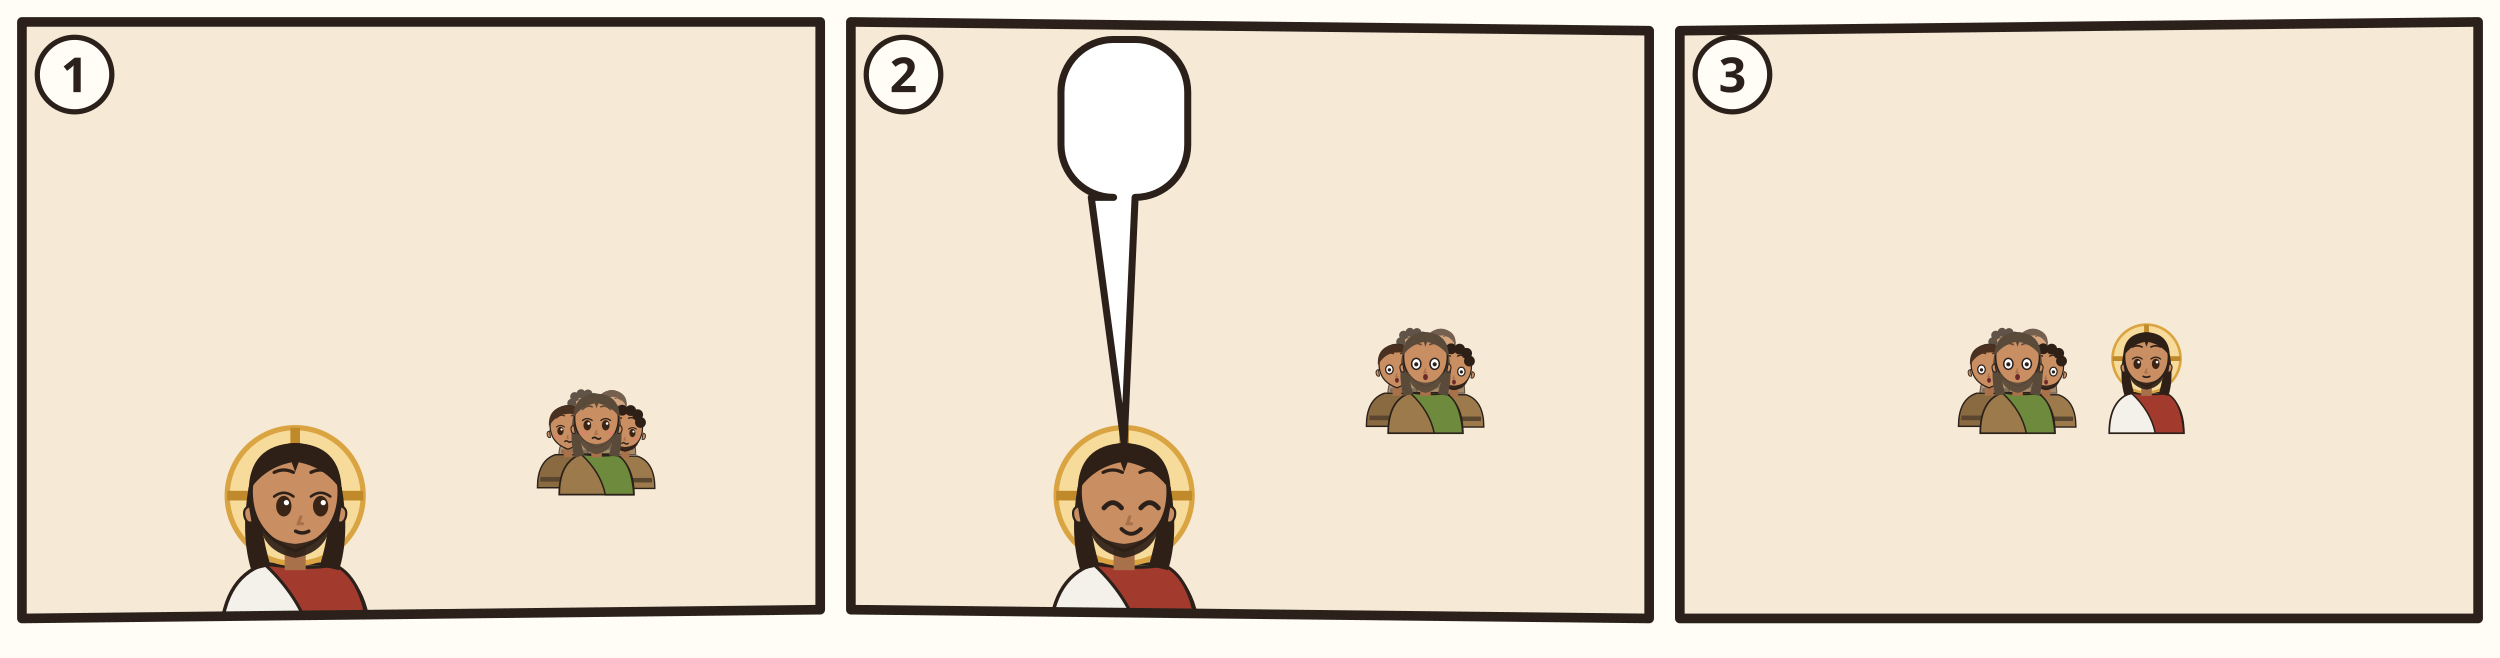
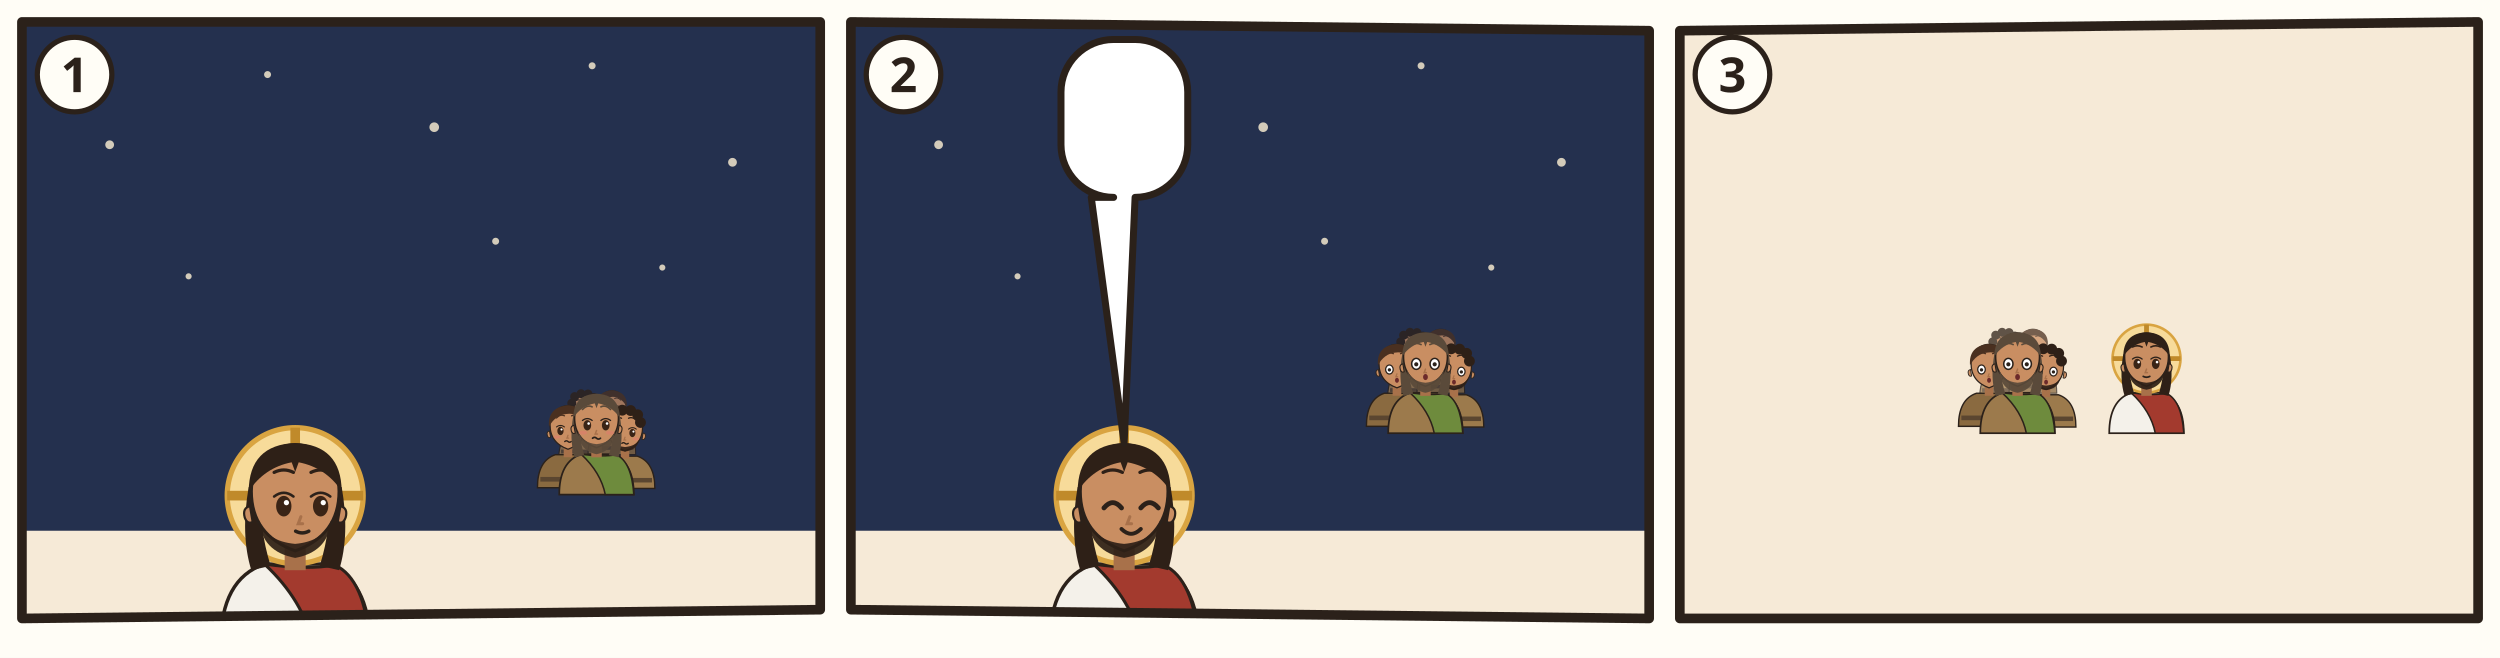
<svg xmlns="http://www.w3.org/2000/svg" viewBox="0 0 380 100">
  <rect width="380" height="100" fill="#FFFDF6" />
  <g transform="translate(2 2) scale(0.6667)">
    <clipPath id="an-cp-mrk-006-045-052-1">
      <polygon points="2,2 184,2 184,136 2,138" />
    </clipPath>
    <g clip-path="url(#an-cp-mrk-006-045-052-1)">
      <polygon points="2,2 184,2 184,136 2,138" fill="#F6EAD7" />
+       <rect x="0" y="0" width="186" height="118" fill="#24304E" />
+       <circle cx="22" cy="30" r="1" fill="#F2E6CC" opacity=".85" />
+       <circle cx="58" cy="14" r="0.8" fill="#F2E6CC" opacity=".85" />
+       <circle cx="96" cy="26" r="1.1" fill="#F2E6CC" opacity=".85" />
+       <circle cx="132" cy="12" r="0.8" fill="#F2E6CC" opacity=".85" />
+       <circle cx="164" cy="34" r="1" fill="#F2E6CC" opacity=".85" />
+       <circle cx="148" cy="58" r="0.7" fill="#F2E6CC" opacity=".85" />
+       <circle cx="40" cy="60" r="0.7" fill="#F2E6CC" opacity=".85" />
+       <circle cx="110" cy="52" r="0.8" fill="#F2E6CC" opacity=".85" />
      <use href="#an-hafen-r" x="0" y="70" width="186" height="70" />
      <use href="#an-berg" x="4" y="51" width="110" height="69" opacity=".6" />
      <use href="#an-boot" x="112" y="72.6" width="70" height="56.0" />
      <g opacity=".75">
        <g transform="translate(130.0 90.26) scale(0.33)">
          <path d="M-17 34Q-17 19-7 15.6L7 15.6Q17 19 17 34z" fill="#9C7A4C" stroke="#2B211A" stroke-width=".8" />
          <path d="M-15.4 28h30.8v2.6h-30.8z" fill="#5B4630" />
          <path d="M-2.4 11h4.8v6h-4.8z" fill="#A8714A" />
          <path d="M-10 -1Q-10 9 0 12.6Q10 9 10 -1A10 10.6 0 0 0 -10 -1z" fill="#C98E62" stroke="#2B211A" stroke-width=".7" />
          <path d="M10.3 2.4q1.8.4 1.2 2.6-.6 1.6-1.8 1z M-10.3 2.4q-1.8.4-1.2 2.6.6 1.6 1.8 1z" fill="#C98E62" stroke="#2B211A" stroke-width=".5" />
          <path d="M-8 6.4Q-7 12 0 13Q7 12 8 6.4Q6 9.8 0 10.4Q-6 9.8-8 6.4z" fill="#2E2017" opacity=".92" />
          <ellipse cx="-4.2" cy="2.4" rx="1.75" ry="2.35" fill="#3A2416" />
          <path d="M-6.4 0.2Q-4.2 -1.5 -2.0 0.2" fill="none" stroke="#2B211A" stroke-width=".6" stroke-linecap="round" />
          <circle cx="-3.6" cy="1.6" r=".6" fill="#FFF" />
          <ellipse cx="4.2" cy="2.4" rx="1.75" ry="2.35" fill="#3A2416" />
          <path d="M2.0 0.2Q4.2 -1.5 6.4 0.2" fill="none" stroke="#2B211A" stroke-width=".6" stroke-linecap="round" />
          <circle cx="4.8" cy="1.6" r=".6" fill="#FFF" />
          <path d="M-6.4 -4.8Q-4.2 -7.1 -2.0 -6.0M2.0 -6.0Q4.2 -7.1 6.4 -4.8" fill="none" stroke="#2E2017" stroke-width=".75" stroke-linecap="round" />
          <path d="M0.0 4.8l-.6 1.6h1" fill="none" stroke="#A8714A" stroke-width=".7" stroke-linecap="round" />
          <ellipse cx="-6.2" cy="5.8" rx="1.9" ry=".9" fill="#E07A6E" opacity=".55" />
          <ellipse cx="6.2" cy="5.8" rx="1.9" ry=".9" fill="#E07A6E" opacity=".55" />
          <path d="M-1.8 8.3q.9-.8 1.8 0t1.8 0" fill="none" stroke="#2B211A" stroke-width=".8" stroke-linecap="round" />
          <circle cx="-8" cy="-4" r="3.1" fill="#2E2017" />
          <circle cx="-6" cy="-8.6" r="3.1" fill="#2E2017" />
          <circle cx="-1.6" cy="-10.6" r="3.1" fill="#2E2017" />
          <circle cx="3.2" cy="-10.4" r="3.1" fill="#2E2017" />
          <circle cx="7.2" cy="-8" r="3.1" fill="#2E2017" />
          <circle cx="8.8" cy="-3.6" r="3.1" fill="#2E2017" />
        </g>
        <g transform="translate(136.5 89.76) scale(0.32)">
          <path d="M-17 34Q-17 19-7 15.6L7 15.6Q17 19 17 34z" fill="#8A6A40" stroke="#2B211A" stroke-width=".8" />
          <path d="M-15.4 28h30.8v2.6h-30.8z" fill="#5B4630" />
          <path d="M-2.4 11h4.8v6h-4.8z" fill="#A8714A" />
          <path d="M-10 -1Q-10 9 0 12.6Q10 9 10 -1A10 10.6 0 0 0 -10 -1z" fill="#C98E62" stroke="#2B211A" stroke-width=".7" />
          <path d="M10.3 2.4q1.8.4 1.2 2.6-.6 1.6-1.8 1z M-10.3 2.4q-1.8.4-1.2 2.6.6 1.6 1.8 1z" fill="#C98E62" stroke="#2B211A" stroke-width=".5" />
          <ellipse cx="-4.2" cy="2.4" rx="1.75" ry="2.35" fill="#3A2416" />
          <path d="M-6.4 0.2Q-4.2 -1.5 -2.0 0.2" fill="none" stroke="#2B211A" stroke-width=".6" stroke-linecap="round" />
          <circle cx="-3.6" cy="1.6" r=".6" fill="#FFF" />
          <ellipse cx="4.2" cy="2.4" rx="1.75" ry="2.35" fill="#3A2416" />
          <path d="M2.0 0.2Q4.2 -1.5 6.4 0.2" fill="none" stroke="#2B211A" stroke-width=".6" stroke-linecap="round" />
          <circle cx="4.8" cy="1.6" r=".6" fill="#FFF" />
          <path d="M-6.4 -4.8Q-4.2 -7.1 -2.0 -6.0M2.0 -6.0Q4.2 -7.1 6.4 -4.8" fill="none" stroke="#4A3020" stroke-width=".75" stroke-linecap="round" />
          <path d="M0.0 4.8l-.6 1.6h1" fill="none" stroke="#A8714A" stroke-width=".7" stroke-linecap="round" />
          <ellipse cx="-6.2" cy="5.8" rx="1.9" ry=".9" fill="#E07A6E" opacity=".55" />
          <ellipse cx="6.2" cy="5.8" rx="1.9" ry=".9" fill="#E07A6E" opacity=".55" />
          <path d="M-1.8 8.3q.9-.8 1.8 0t1.8 0" fill="none" stroke="#2B211A" stroke-width=".8" stroke-linecap="round" />
          <path d="M-10.6 0Q-11.4-10.8 0-11.8Q11.4-10.8 10.6 0Q6-8.2-1-7Q-7-6.4-10.6 0z" fill="#4A3020" />
        </g>
      </g>
      <g transform="translate(126.5 94.26) scale(0.41)">
        <path d="M-17 34Q-17 19-7 15.6L7 15.6Q17 19 17 34z" fill="#8A6A40" stroke="#2B211A" stroke-width=".8" />
        <path d="M-15.4 28h30.8v2.6h-30.8z" fill="#5B4630" />
        <path d="M-2.4 11h4.8v6h-4.8z" fill="#A8714A" />
        <path d="M-10 -1Q-10 9 0 12.6Q10 9 10 -1A10 10.6 0 0 0 -10 -1z" fill="#C98E62" stroke="#2B211A" stroke-width=".7" />
        <path d="M10.3 2.4q1.8.4 1.2 2.6-.6 1.6-1.8 1z M-10.3 2.4q-1.8.4-1.2 2.6.6 1.6 1.8 1z" fill="#C98E62" stroke="#2B211A" stroke-width=".5" />
        <ellipse cx="-4.2" cy="2.4" rx="1.75" ry="2.35" fill="#3A2416" />
        <path d="M-6.4 0.2Q-4.2 -1.5 -2.0 0.2" fill="none" stroke="#2B211A" stroke-width=".6" stroke-linecap="round" />
        <circle cx="-3.6" cy="1.6" r=".6" fill="#FFF" />
        <ellipse cx="4.2" cy="2.4" rx="1.75" ry="2.35" fill="#3A2416" />
        <path d="M2.0 0.2Q4.2 -1.5 6.4 0.2" fill="none" stroke="#2B211A" stroke-width=".6" stroke-linecap="round" />
        <circle cx="4.8" cy="1.6" r=".6" fill="#FFF" />
        <path d="M-6.4 -4.8Q-4.2 -7.1 -2.0 -6.0M2.0 -6.0Q4.2 -7.1 6.4 -4.8" fill="none" stroke="#4A3020" stroke-width=".75" stroke-linecap="round" />
        <path d="M0.0 4.8l-.6 1.6h1" fill="none" stroke="#A8714A" stroke-width=".7" stroke-linecap="round" />
        <ellipse cx="-6.2" cy="5.8" rx="1.9" ry=".9" fill="#E07A6E" opacity=".55" />
        <ellipse cx="6.2" cy="5.8" rx="1.9" ry=".9" fill="#E07A6E" opacity=".55" />
        <path d="M-1.8 8.3q.9-.8 1.8 0t1.8 0" fill="none" stroke="#2B211A" stroke-width=".8" stroke-linecap="round" />
        <path d="M-10.6 0Q-11.4-10.8 0-11.8Q11.4-10.8 10.6 0Q6-8.2-1-7Q-7-6.4-10.6 0z" fill="#4A3020" />
      </g>
      <g transform="translate(139.5 94.76) scale(0.4)">
        <path d="M-17 34Q-17 19-7 15.6L7 15.6Q17 19 17 34z" fill="#9C7A4C" stroke="#2B211A" stroke-width=".8" />
        <path d="M-15.4 28h30.8v2.6h-30.8z" fill="#5B4630" />
        <path d="M-2.4 11h4.8v6h-4.8z" fill="#A8714A" />
        <path d="M-10 -1Q-10 9 0 12.6Q10 9 10 -1A10 10.6 0 0 0 -10 -1z" fill="#C98E62" stroke="#2B211A" stroke-width=".7" />
        <path d="M10.3 2.4q1.8.4 1.2 2.6-.6 1.6-1.8 1z M-10.3 2.4q-1.8.4-1.2 2.6.6 1.6 1.8 1z" fill="#C98E62" stroke="#2B211A" stroke-width=".5" />
        <path d="M-8 6.4Q-7 12 0 13Q7 12 8 6.4Q6 9.8 0 10.4Q-6 9.8-8 6.4z" fill="#2E2017" opacity=".92" />
        <ellipse cx="-4.2" cy="2.4" rx="1.75" ry="2.35" fill="#3A2416" />
        <path d="M-6.4 0.2Q-4.2 -1.5 -2.0 0.2" fill="none" stroke="#2B211A" stroke-width=".6" stroke-linecap="round" />
        <circle cx="-3.6" cy="1.6" r=".6" fill="#FFF" />
        <ellipse cx="4.2" cy="2.4" rx="1.75" ry="2.35" fill="#3A2416" />
        <path d="M2.0 0.2Q4.2 -1.5 6.4 0.2" fill="none" stroke="#2B211A" stroke-width=".6" stroke-linecap="round" />
        <circle cx="4.8" cy="1.6" r=".6" fill="#FFF" />
        <path d="M-6.4 -4.8Q-4.2 -7.1 -2.0 -6.0M2.0 -6.0Q4.2 -7.1 6.4 -4.8" fill="none" stroke="#2E2017" stroke-width=".75" stroke-linecap="round" />
        <path d="M0.0 4.8l-.6 1.6h1" fill="none" stroke="#A8714A" stroke-width=".7" stroke-linecap="round" />
        <ellipse cx="-6.2" cy="5.8" rx="1.9" ry=".9" fill="#E07A6E" opacity=".55" />
        <ellipse cx="6.2" cy="5.8" rx="1.9" ry=".9" fill="#E07A6E" opacity=".55" />
        <path d="M-1.8 8.3q.9-.8 1.8 0t1.8 0" fill="none" stroke="#2B211A" stroke-width=".8" stroke-linecap="round" />
        <circle cx="-8" cy="-4" r="3.1" fill="#2E2017" />
        <circle cx="-6" cy="-8.6" r="3.1" fill="#2E2017" />
        <circle cx="-1.6" cy="-10.6" r="3.1" fill="#2E2017" />
        <circle cx="3.2" cy="-10.4" r="3.1" fill="#2E2017" />
        <circle cx="7.2" cy="-8" r="3.1" fill="#2E2017" />
        <circle cx="8.8" cy="-3.6" r="3.1" fill="#2E2017" />
      </g>
      <g transform="translate(133.0 92.76) scale(0.5)">
        <path d="M-17 34Q-17 19-7 15.6L7 15.6Q17 19 17 34z" fill="#9C7A4C" stroke="#2B211A" stroke-width=".8" />
        <path d="M-7 15.6Q3 17 9 15.8Q16 19 17 34L4 34Q2 24-7 15.6z" fill="#6E8B3D" stroke="#2B211A" stroke-width=".7" />
        <path d="M-10.6 -2Q-12.5 9-10 17L-5.6 16Q-8.4 7-7.6-1z M10.6 -2Q12.5 9 10 17L5.6 16Q8.4 7 7.6-1z" fill="#5A4A3A" />
        <path d="M-2.4 11h4.8v6h-4.8z" fill="#A8714A" />
        <path d="M-10 -1Q-10 9 0 12.6Q10 9 10 -1A10 10.6 0 0 0 -10 -1z" fill="#C98E62" stroke="#2B211A" stroke-width=".7" />
        <path d="M10.3 2.4q1.8.4 1.2 2.6-.6 1.6-1.8 1z M-10.3 2.4q-1.8.4-1.2 2.6.6 1.6 1.8 1z" fill="#C98E62" stroke="#2B211A" stroke-width=".5" />
        <path d="M-8.4 5Q-8 14 0 15.6Q8 14 8.4 5Q6.6 10.4 0 11Q-6.6 10.4-8.4 5z" fill="#5A4A3A" opacity=".92" />
        <ellipse cx="-4.2" cy="2.4" rx="1.75" ry="2.35" fill="#3A2416" />
        <path d="M-6.4 0.2Q-4.2 -1.5 -2.0 0.2" fill="none" stroke="#2B211A" stroke-width=".6" stroke-linecap="round" />
        <circle cx="-3.6" cy="1.6" r=".6" fill="#FFF" />
        <ellipse cx="4.2" cy="2.4" rx="1.75" ry="2.35" fill="#3A2416" />
        <path d="M2.0 0.2Q4.2 -1.5 6.4 0.2" fill="none" stroke="#2B211A" stroke-width=".6" stroke-linecap="round" />
        <circle cx="4.8" cy="1.6" r=".6" fill="#FFF" />
        <path d="M-6.4 -4.8Q-4.2 -7.1 -2.0 -6.0M2.0 -6.0Q4.2 -7.1 6.4 -4.8" fill="none" stroke="#5A4A3A" stroke-width=".75" stroke-linecap="round" />
        <path d="M0.0 4.8l-.6 1.6h1" fill="none" stroke="#A8714A" stroke-width=".7" stroke-linecap="round" />
        <ellipse cx="-6.2" cy="5.8" rx="1.9" ry=".9" fill="#E07A6E" opacity=".55" />
        <ellipse cx="6.2" cy="5.8" rx="1.9" ry=".9" fill="#E07A6E" opacity=".55" />
        <path d="M-1.8 8.3q.9-.8 1.8 0t1.8 0" fill="none" stroke="#2B211A" stroke-width=".8" stroke-linecap="round" />
        <path d="M-10.6-1Q-10.5-11.6 0-12Q10.5-11.6 10.6-1Q7-6.4 .8-7.6L0-5.4-.8-7.6Q-7-6.4-10.6-1z" fill="#5A4A3A" />
      </g>
      <g transform="translate(64.3 110.0) scale(1.0)">
        <path d="M-17 34Q-17 19-7 15.6L7 15.6Q17 19 17 34z" fill="#F4F1EA" stroke="#2B211A" stroke-width=".8" />
        <path d="M-7 15.6Q3 17 9 15.8Q16 19 17 34L4 34Q2 24-7 15.6z" fill="#A33A2E" stroke="#2B211A" stroke-width=".7" />
        <circle r="15.5" fill="#F7DB9A" stroke="#D9A441" stroke-width="1.2" />
        <path d="M0-15.5v5M-15.5 0h5M15.5 0h-5" stroke="#C08A2A" stroke-width="2.2" />
        <path d="M-10.6 -2Q-12.5 9-10 17L-5.6 16Q-8.4 7-7.6-1z M10.6 -2Q12.5 9 10 17L5.6 16Q8.4 7 7.6-1z" fill="#2E2017" />
        <path d="M-2.4 11h4.8v6h-4.8z" fill="#A8714A" />
        <path d="M-10 -1Q-10 9 0 12.6Q10 9 10 -1A10 10.6 0 0 0 -10 -1z" fill="#C98E62" stroke="#2B211A" stroke-width=".7" />
        <path d="M10.3 2.4q1.8.4 1.2 2.6-.6 1.6-1.8 1z M-10.3 2.4q-1.8.4-1.2 2.6.6 1.6 1.8 1z" fill="#C98E62" stroke="#2B211A" stroke-width=".5" />
        <path d="M-8.2 5.6Q-7.6 12.8 0 14.2Q7.6 12.8 8.2 5.6Q6.6 10.4 0 11Q-6.6 10.4-8.2 5.6z" fill="#2E2017" opacity=".92" />
        <ellipse cx="-2.6" cy="2.4" rx="1.75" ry="2.35" fill="#3A2416" />
        <path d="M-4.8 0.2Q-2.6 -1.5 -0.4 0.2" fill="none" stroke="#2B211A" stroke-width=".6" stroke-linecap="round" />
        <circle cx="-2.0" cy="1.6" r=".6" fill="#FFF" />
        <ellipse cx="5.8" cy="2.4" rx="1.75" ry="2.35" fill="#3A2416" />
        <path d="M3.6 0.2Q5.8 -1.5 8.0 0.2" fill="none" stroke="#2B211A" stroke-width=".6" stroke-linecap="round" />
        <circle cx="6.4" cy="1.6" r=".6" fill="#FFF" />
        <path d="M-4.8 -5.3Q-2.6 -6.4 -0.4 -5.3M3.6 -5.3Q5.8 -6.4 8.0 -5.3" fill="none" stroke="#2E2017" stroke-width=".75" stroke-linecap="round" />
        <path d="M1.3 4.8l-.6 1.6h1" fill="none" stroke="#A8714A" stroke-width=".7" stroke-linecap="round" />
        <path d="M0.1 8.1Q1.6 8.9 3.1 8.1" fill="none" stroke="#2B211A" stroke-width=".8" stroke-linecap="round" />
        <path d="M-10.6-1Q-10.5-11.6 0-12Q10.5-11.6 10.6-1Q7-6.4 .8-7.6L0-5.4-.8-7.6Q-7-6.4-10.6-1z" fill="#2E2017" />
      </g>
      <use href="#an-z-beten" x="56.3" y="77.0" width="16" height="18" />
      <use href="#an-z-wind" x="135.0" y="80.6" width="24" height="16" />
      <use href="#an-z-nacht" x="85.5" y="10" width="12.0" height="12.0" />
    </g>
    <polygon points="2,2 184,2 184,136 2,138" fill="none" stroke="#2B211A" stroke-width="2.2" stroke-linejoin="round" />
    <circle cx="14" cy="14" r="8.5" fill="#FFFDF6" stroke="#2B211A" stroke-width="1.2" />
    <text x="14" y="18" text-anchor="middle" font-family="sans-serif" font-size="11" font-weight="700" fill="#2B211A">1</text>
  </g>
  <g transform="translate(128 2) scale(0.6667)">
    <clipPath id="an-cp-mrk-006-045-052-2">
      <polygon points="2,2 184,4 184,138 2,136" />
    </clipPath>
    <g clip-path="url(#an-cp-mrk-006-045-052-2)">
      <polygon points="2,2 184,4 184,138 2,136" fill="#F6EAD7" />
+       <rect x="0" y="0" width="186" height="118" fill="#24304E" />
+       <circle cx="22" cy="30" r="1" fill="#F2E6CC" opacity=".85" />
+       <circle cx="58" cy="14" r="0.8" fill="#F2E6CC" opacity=".85" />
+       <circle cx="96" cy="26" r="1.1" fill="#F2E6CC" opacity=".85" />
+       <circle cx="132" cy="12" r="0.8" fill="#F2E6CC" opacity=".85" />
+       <circle cx="164" cy="34" r="1" fill="#F2E6CC" opacity=".85" />
+       <circle cx="148" cy="58" r="0.7" fill="#F2E6CC" opacity=".85" />
+       <circle cx="40" cy="60" r="0.7" fill="#F2E6CC" opacity=".85" />
+       <circle cx="110" cy="52" r="0.8" fill="#F2E6CC" opacity=".85" />
      <use href="#an-see" x="0" y="70" width="186" height="70" />
      <use href="#an-boot" x="112" y="58.6" width="70" height="56.0" />
      <g opacity=".75">
        <g transform="translate(130.0 76.26) scale(0.33)">
          <path d="M-17 34Q-17 19-7 15.6L7 15.6Q17 19 17 34z" fill="#9C7A4C" stroke="#2B211A" stroke-width=".8" />
          <path d="M-15.4 28h30.8v2.6h-30.8z" fill="#5B4630" />
          <path d="M-2.4 11h4.8v6h-4.8z" fill="#A8714A" />
          <path d="M-10 -1Q-10 9 0 12.6Q10 9 10 -1A10 10.6 0 0 0 -10 -1z" fill="#C98E62" stroke="#2B211A" stroke-width=".7" />
          <path d="M10.3 2.4q1.8.4 1.2 2.6-.6 1.6-1.8 1z M-10.3 2.4q-1.8.4-1.2 2.6.6 1.6 1.8 1z" fill="#C98E62" stroke="#2B211A" stroke-width=".5" />
          <path d="M-8 6.4Q-7 12 0 13Q7 12 8 6.4Q6 9.8 0 10.4Q-6 9.8-8 6.4z" fill="#2E2017" opacity=".92" />
          <ellipse cx="-4.2" cy="2.4" rx="2.1" ry="2.5" fill="#FFF" stroke="#2B211A" stroke-width=".7" />
          <circle cx="-4.2" cy="2.6" r=".95" fill="#2B211A" />
          <ellipse cx="4.2" cy="2.4" rx="2.1" ry="2.5" fill="#FFF" stroke="#2B211A" stroke-width=".7" />
          <circle cx="4.2" cy="2.6" r=".95" fill="#2B211A" />
          <path d="M-6.4 -6.4Q-4.2 -7.5 -2.0 -6.4M2.0 -6.4Q4.2 -7.5 6.4 -6.4" fill="none" stroke="#2E2017" stroke-width=".75" stroke-linecap="round" />
          <path d="M0.0 4.8l-.6 1.6h1" fill="none" stroke="#A8714A" stroke-width=".7" stroke-linecap="round" />
          <ellipse cx="0.0" cy="8.4" rx="1.1" ry="1.4" fill="#6B2A2A" />
          <circle cx="-8" cy="-4" r="3.1" fill="#2E2017" />
          <circle cx="-6" cy="-8.6" r="3.1" fill="#2E2017" />
          <circle cx="-1.6" cy="-10.6" r="3.1" fill="#2E2017" />
          <circle cx="3.2" cy="-10.4" r="3.1" fill="#2E2017" />
          <circle cx="7.2" cy="-8" r="3.1" fill="#2E2017" />
          <circle cx="8.8" cy="-3.6" r="3.1" fill="#2E2017" />
        </g>
        <g transform="translate(136.5 75.76) scale(0.32)">
          <path d="M-17 34Q-17 19-7 15.6L7 15.6Q17 19 17 34z" fill="#8A6A40" stroke="#2B211A" stroke-width=".8" />
          <path d="M-15.4 28h30.8v2.6h-30.8z" fill="#5B4630" />
          <path d="M-2.4 11h4.8v6h-4.8z" fill="#A8714A" />
          <path d="M-10 -1Q-10 9 0 12.6Q10 9 10 -1A10 10.6 0 0 0 -10 -1z" fill="#C98E62" stroke="#2B211A" stroke-width=".7" />
          <path d="M10.3 2.4q1.8.4 1.2 2.6-.6 1.6-1.8 1z M-10.3 2.4q-1.8.4-1.2 2.6.6 1.6 1.8 1z" fill="#C98E62" stroke="#2B211A" stroke-width=".5" />
          <ellipse cx="-4.2" cy="2.4" rx="2.1" ry="2.5" fill="#FFF" stroke="#2B211A" stroke-width=".7" />
          <circle cx="-4.2" cy="2.6" r=".95" fill="#2B211A" />
          <ellipse cx="4.2" cy="2.4" rx="2.1" ry="2.5" fill="#FFF" stroke="#2B211A" stroke-width=".7" />
          <circle cx="4.2" cy="2.6" r=".95" fill="#2B211A" />
          <path d="M-6.4 -6.4Q-4.2 -7.5 -2.0 -6.4M2.0 -6.4Q4.2 -7.5 6.4 -6.4" fill="none" stroke="#4A3020" stroke-width=".75" stroke-linecap="round" />
          <path d="M0.0 4.8l-.6 1.6h1" fill="none" stroke="#A8714A" stroke-width=".7" stroke-linecap="round" />
          <ellipse cx="0.0" cy="8.4" rx="1.1" ry="1.4" fill="#6B2A2A" />
          <path d="M-10.6 0Q-11.4-10.8 0-11.8Q11.4-10.8 10.6 0Q6-8.2-1-7Q-7-6.4-10.6 0z" fill="#4A3020" />
        </g>
      </g>
      <g transform="translate(126.5 80.26) scale(0.41)">
        <path d="M-17 34Q-17 19-7 15.6L7 15.6Q17 19 17 34z" fill="#8A6A40" stroke="#2B211A" stroke-width=".8" />
        <path d="M-15.4 28h30.8v2.6h-30.8z" fill="#5B4630" />
        <path d="M-2.4 11h4.8v6h-4.8z" fill="#A8714A" />
        <path d="M-10 -1Q-10 9 0 12.6Q10 9 10 -1A10 10.6 0 0 0 -10 -1z" fill="#C98E62" stroke="#2B211A" stroke-width=".7" />
        <path d="M10.3 2.4q1.8.4 1.2 2.6-.6 1.6-1.8 1z M-10.3 2.4q-1.8.4-1.2 2.6.6 1.6 1.8 1z" fill="#C98E62" stroke="#2B211A" stroke-width=".5" />
        <ellipse cx="-4.2" cy="2.4" rx="2.1" ry="2.5" fill="#FFF" stroke="#2B211A" stroke-width=".7" />
        <circle cx="-4.2" cy="2.6" r=".95" fill="#2B211A" />
        <ellipse cx="4.2" cy="2.4" rx="2.1" ry="2.5" fill="#FFF" stroke="#2B211A" stroke-width=".7" />
        <circle cx="4.2" cy="2.6" r=".95" fill="#2B211A" />
        <path d="M-6.4 -6.4Q-4.2 -7.5 -2.0 -6.4M2.0 -6.4Q4.2 -7.5 6.4 -6.4" fill="none" stroke="#4A3020" stroke-width=".75" stroke-linecap="round" />
        <path d="M0.0 4.8l-.6 1.6h1" fill="none" stroke="#A8714A" stroke-width=".7" stroke-linecap="round" />
        <ellipse cx="0.0" cy="8.4" rx="1.1" ry="1.4" fill="#6B2A2A" />
        <path d="M-10.6 0Q-11.4-10.8 0-11.8Q11.4-10.8 10.6 0Q6-8.2-1-7Q-7-6.4-10.6 0z" fill="#4A3020" />
      </g>
      <g transform="translate(139.5 80.76) scale(0.4)">
        <path d="M-17 34Q-17 19-7 15.6L7 15.6Q17 19 17 34z" fill="#9C7A4C" stroke="#2B211A" stroke-width=".8" />
        <path d="M-15.4 28h30.8v2.6h-30.8z" fill="#5B4630" />
        <path d="M-2.4 11h4.8v6h-4.8z" fill="#A8714A" />
        <path d="M-10 -1Q-10 9 0 12.6Q10 9 10 -1A10 10.6 0 0 0 -10 -1z" fill="#C98E62" stroke="#2B211A" stroke-width=".7" />
        <path d="M10.3 2.4q1.8.4 1.2 2.6-.6 1.6-1.8 1z M-10.3 2.4q-1.8.4-1.2 2.6.6 1.6 1.8 1z" fill="#C98E62" stroke="#2B211A" stroke-width=".5" />
        <path d="M-8 6.4Q-7 12 0 13Q7 12 8 6.4Q6 9.8 0 10.4Q-6 9.8-8 6.4z" fill="#2E2017" opacity=".92" />
        <ellipse cx="-4.2" cy="2.4" rx="2.1" ry="2.5" fill="#FFF" stroke="#2B211A" stroke-width=".7" />
        <circle cx="-4.2" cy="2.6" r=".95" fill="#2B211A" />
        <ellipse cx="4.2" cy="2.4" rx="2.1" ry="2.5" fill="#FFF" stroke="#2B211A" stroke-width=".7" />
        <circle cx="4.2" cy="2.6" r=".95" fill="#2B211A" />
        <path d="M-6.4 -6.4Q-4.2 -7.5 -2.0 -6.4M2.0 -6.4Q4.2 -7.5 6.4 -6.4" fill="none" stroke="#2E2017" stroke-width=".75" stroke-linecap="round" />
        <path d="M0.0 4.8l-.6 1.6h1" fill="none" stroke="#A8714A" stroke-width=".7" stroke-linecap="round" />
        <ellipse cx="0.0" cy="8.4" rx="1.1" ry="1.4" fill="#6B2A2A" />
        <circle cx="-8" cy="-4" r="3.1" fill="#2E2017" />
        <circle cx="-6" cy="-8.6" r="3.1" fill="#2E2017" />
        <circle cx="-1.6" cy="-10.6" r="3.1" fill="#2E2017" />
        <circle cx="3.2" cy="-10.4" r="3.1" fill="#2E2017" />
        <circle cx="7.2" cy="-8" r="3.1" fill="#2E2017" />
        <circle cx="8.8" cy="-3.6" r="3.1" fill="#2E2017" />
      </g>
      <g transform="translate(133.0 78.76) scale(0.5)">
        <path d="M-17 34Q-17 19-7 15.6L7 15.6Q17 19 17 34z" fill="#9C7A4C" stroke="#2B211A" stroke-width=".8" />
        <path d="M-7 15.6Q3 17 9 15.8Q16 19 17 34L4 34Q2 24-7 15.6z" fill="#6E8B3D" stroke="#2B211A" stroke-width=".7" />
        <path d="M-10.6 -2Q-12.5 9-10 17L-5.6 16Q-8.4 7-7.6-1z M10.6 -2Q12.5 9 10 17L5.6 16Q8.4 7 7.6-1z" fill="#5A4A3A" />
        <path d="M-2.4 11h4.8v6h-4.8z" fill="#A8714A" />
        <path d="M-10 -1Q-10 9 0 12.6Q10 9 10 -1A10 10.6 0 0 0 -10 -1z" fill="#C98E62" stroke="#2B211A" stroke-width=".7" />
        <path d="M10.3 2.4q1.8.4 1.2 2.6-.6 1.6-1.8 1z M-10.3 2.4q-1.8.4-1.2 2.6.6 1.6 1.8 1z" fill="#C98E62" stroke="#2B211A" stroke-width=".5" />
        <path d="M-8.4 5Q-8 14 0 15.6Q8 14 8.4 5Q6.6 10.4 0 11Q-6.6 10.4-8.4 5z" fill="#5A4A3A" opacity=".92" />
        <ellipse cx="-4.2" cy="2.4" rx="2.1" ry="2.5" fill="#FFF" stroke="#2B211A" stroke-width=".7" />
        <circle cx="-4.2" cy="2.6" r=".95" fill="#2B211A" />
        <ellipse cx="4.2" cy="2.4" rx="2.1" ry="2.5" fill="#FFF" stroke="#2B211A" stroke-width=".7" />
        <circle cx="4.2" cy="2.6" r=".95" fill="#2B211A" />
        <path d="M-6.4 -6.4Q-4.2 -7.5 -2.0 -6.4M2.0 -6.4Q4.2 -7.5 6.4 -6.4" fill="none" stroke="#5A4A3A" stroke-width=".75" stroke-linecap="round" />
        <path d="M0.0 4.8l-.6 1.6h1" fill="none" stroke="#A8714A" stroke-width=".7" stroke-linecap="round" />
        <ellipse cx="0.0" cy="8.4" rx="1.1" ry="1.4" fill="#6B2A2A" />
        <path d="M-10.6-1Q-10.5-11.6 0-12Q10.5-11.6 10.6-1Q7-6.4 .8-7.6L0-5.4-.8-7.6Q-7-6.4-10.6-1z" fill="#5A4A3A" />
      </g>
      <g transform="translate(64.3 110.0) scale(1.0)">
        <path d="M-17 34Q-17 19-7 15.6L7 15.6Q17 19 17 34z" fill="#F4F1EA" stroke="#2B211A" stroke-width=".8" />
        <path d="M-7 15.6Q3 17 9 15.8Q16 19 17 34L4 34Q2 24-7 15.6z" fill="#A33A2E" stroke="#2B211A" stroke-width=".7" />
        <circle r="15.5" fill="#F7DB9A" stroke="#D9A441" stroke-width="1.2" />
        <path d="M0-15.5v5M-15.5 0h5M15.5 0h-5" stroke="#C08A2A" stroke-width="2.2" />
        <path d="M-10.6 -2Q-12.5 9-10 17L-5.6 16Q-8.4 7-7.6-1z M10.6 -2Q12.5 9 10 17L5.6 16Q8.4 7 7.6-1z" fill="#2E2017" />
        <path d="M-2.4 11h4.8v6h-4.8z" fill="#A8714A" />
        <path d="M-10 -1Q-10 9 0 12.6Q10 9 10 -1A10 10.6 0 0 0 -10 -1z" fill="#C98E62" stroke="#2B211A" stroke-width=".7" />
        <path d="M10.3 2.4q1.8.4 1.2 2.6-.6 1.6-1.8 1z M-10.3 2.4q-1.8.4-1.2 2.6.6 1.6 1.8 1z" fill="#C98E62" stroke="#2B211A" stroke-width=".5" />
        <path d="M-8.2 5.6Q-7.6 12.8 0 14.2Q7.6 12.8 8.2 5.6Q6.6 10.4 0 11Q-6.6 10.4-8.2 5.6z" fill="#2E2017" opacity=".92" />
        <path d="M-4.6 2.8Q-2.6 0.4 -0.6 2.8" fill="none" stroke="#2B211A" stroke-width="1.1" stroke-linecap="round" />
        <path d="M3.8 2.8Q5.8 0.4 7.8 2.8" fill="none" stroke="#2B211A" stroke-width="1.1" stroke-linecap="round" />
        <path d="M-4.8 -5.3Q-2.6 -6.4 -0.4 -5.3M3.6 -5.3Q5.8 -6.4 8.0 -5.3" fill="none" stroke="#2E2017" stroke-width=".75" stroke-linecap="round" />
        <path d="M1.3 4.8l-.6 1.6h1" fill="none" stroke="#A8714A" stroke-width=".7" stroke-linecap="round" />
        <path d="M-0.6 7.6Q1.6 9.8 3.8 7.6" fill="none" stroke="#2B211A" stroke-width=".9" stroke-linecap="round" />
        <path d="M-10.6-1Q-10.5-11.6 0-12Q10.5-11.6 10.6-1Q7-6.4 .8-7.6L0-5.4-.8-7.6Q-7-6.4-10.6-1z" fill="#2E2017" />
      </g>
      <g>
        <path d="M61.9 6H66.8A12 12 0 0 1 78.8 18V30A12 12 0 0 1 66.8 42L66.8 42L64.3 98L56.8 42H61.9A12 12 0 0 1 49.9 30V18A12 12 0 0 1 61.9 6Z" fill="#FFFFFF" stroke="#2B211A" stroke-width="1.6" stroke-linejoin="round" />
        <use href="#an-p-jesus" x="55.9" y="12" width="16.9" height="24" />
      </g>
      <use href="#an-z-nacht" x="85.5" y="46" width="12.0" height="12.0" />
    </g>
    <polygon points="2,2 184,4 184,138 2,136" fill="none" stroke="#2B211A" stroke-width="2.2" stroke-linejoin="round" />
    <circle cx="14" cy="14" r="8.5" fill="#FFFDF6" stroke="#2B211A" stroke-width="1.2" />
    <text x="14" y="18" text-anchor="middle" font-family="sans-serif" font-size="11" font-weight="700" fill="#2B211A">2</text>
  </g>
  <g transform="translate(254 2) scale(0.6667)">
    <clipPath id="an-cp-mrk-006-045-052-3">
      <polygon points="2,4 184,2 184,138 2,138" />
    </clipPath>
    <g clip-path="url(#an-cp-mrk-006-045-052-3)">
      <polygon points="2,4 184,2 184,138 2,138" fill="#F6EAD7" />
      <use href="#an-meer-still" x="0" y="70" width="186" height="70" />
      <use href="#an-boot" x="58.0" y="58.6" width="70" height="56.0" />
      <g transform="translate(108.4 78.76) scale(0.5)">
        <path d="M-17 34Q-17 19-7 15.6L7 15.6Q17 19 17 34z" fill="#F4F1EA" stroke="#2B211A" stroke-width=".8" />
        <path d="M-7 15.6Q3 17 9 15.8Q16 19 17 34L4 34Q2 24-7 15.6z" fill="#A33A2E" stroke="#2B211A" stroke-width=".7" />
        <circle r="15.5" fill="#F7DB9A" stroke="#D9A441" stroke-width="1.2" />
        <path d="M0-15.5v5M-15.5 0h5M15.5 0h-5" stroke="#C08A2A" stroke-width="2.2" />
        <path d="M-10.6 -2Q-12.5 9-10 17L-5.6 16Q-8.4 7-7.6-1z M10.6 -2Q12.5 9 10 17L5.6 16Q8.4 7 7.6-1z" fill="#2E2017" />
        <path d="M-2.4 11h4.8v6h-4.8z" fill="#A8714A" />
        <path d="M-10 -1Q-10 9 0 12.6Q10 9 10 -1A10 10.6 0 0 0 -10 -1z" fill="#C98E62" stroke="#2B211A" stroke-width=".7" />
        <path d="M10.3 2.4q1.8.4 1.2 2.6-.6 1.6-1.8 1z M-10.3 2.4q-1.8.4-1.2 2.6.6 1.6 1.8 1z" fill="#C98E62" stroke="#2B211A" stroke-width=".5" />
        <path d="M-8.2 5.6Q-7.6 12.8 0 14.2Q7.6 12.8 8.2 5.6Q6.6 10.4 0 11Q-6.6 10.4-8.2 5.6z" fill="#2E2017" opacity=".92" />
        <ellipse cx="-4.2" cy="2.4" rx="1.75" ry="2.35" fill="#3A2416" />
        <path d="M-6.4 0.2Q-4.2 -1.5 -2.0 0.2" fill="none" stroke="#2B211A" stroke-width=".6" stroke-linecap="round" />
        <circle cx="-3.6" cy="1.6" r=".6" fill="#FFF" />
        <ellipse cx="4.2" cy="2.4" rx="1.75" ry="2.35" fill="#3A2416" />
        <path d="M2.0 0.2Q4.2 -1.5 6.4 0.2" fill="none" stroke="#2B211A" stroke-width=".6" stroke-linecap="round" />
        <circle cx="4.8" cy="1.6" r=".6" fill="#FFF" />
        <path d="M-6.4 -5.3Q-4.2 -6.4 -2.0 -5.3M2.0 -5.3Q4.2 -6.4 6.4 -5.3" fill="none" stroke="#2E2017" stroke-width=".75" stroke-linecap="round" />
        <path d="M0.0 4.8l-.6 1.6h1" fill="none" stroke="#A8714A" stroke-width=".7" stroke-linecap="round" />
        <path d="M-1.5 8.1Q0.0 8.9 1.5 8.1" fill="none" stroke="#2B211A" stroke-width=".8" stroke-linecap="round" />
        <path d="M-10.6-1Q-10.5-11.6 0-12Q10.5-11.6 10.6-1Q7-6.4 .8-7.6L0-5.4-.8-7.6Q-7-6.4-10.6-1z" fill="#2E2017" />
      </g>
      <g opacity=".75">
        <g transform="translate(76.0 76.26) scale(0.33)">
          <path d="M-17 34Q-17 19-7 15.6L7 15.6Q17 19 17 34z" fill="#9C7A4C" stroke="#2B211A" stroke-width=".8" />
          <path d="M-15.4 28h30.8v2.6h-30.8z" fill="#5B4630" />
          <path d="M-2.4 11h4.8v6h-4.8z" fill="#A8714A" />
          <path d="M-10 -1Q-10 9 0 12.6Q10 9 10 -1A10 10.6 0 0 0 -10 -1z" fill="#C98E62" stroke="#2B211A" stroke-width=".7" />
          <path d="M10.3 2.4q1.8.4 1.2 2.6-.6 1.6-1.8 1z M-10.3 2.4q-1.8.4-1.2 2.6.6 1.6 1.8 1z" fill="#C98E62" stroke="#2B211A" stroke-width=".5" />
          <path d="M-8 6.4Q-7 12 0 13Q7 12 8 6.4Q6 9.8 0 10.4Q-6 9.8-8 6.4z" fill="#2E2017" opacity=".92" />
          <ellipse cx="-4.2" cy="2.4" rx="2.1" ry="2.5" fill="#FFF" stroke="#2B211A" stroke-width=".7" />
          <circle cx="-4.2" cy="2.6" r=".95" fill="#2B211A" />
          <ellipse cx="4.2" cy="2.4" rx="2.1" ry="2.5" fill="#FFF" stroke="#2B211A" stroke-width=".7" />
          <circle cx="4.2" cy="2.6" r=".95" fill="#2B211A" />
          <path d="M-6.4 -6.4Q-4.2 -7.5 -2.0 -6.4M2.0 -6.4Q4.2 -7.5 6.4 -6.4" fill="none" stroke="#2E2017" stroke-width=".75" stroke-linecap="round" />
          <path d="M0.0 4.8l-.6 1.6h1" fill="none" stroke="#A8714A" stroke-width=".7" stroke-linecap="round" />
          <ellipse cx="0.0" cy="8.4" rx="1.1" ry="1.4" fill="#6B2A2A" />
          <circle cx="-8" cy="-4" r="3.1" fill="#2E2017" />
          <circle cx="-6" cy="-8.6" r="3.1" fill="#2E2017" />
          <circle cx="-1.6" cy="-10.6" r="3.1" fill="#2E2017" />
          <circle cx="3.2" cy="-10.4" r="3.1" fill="#2E2017" />
          <circle cx="7.2" cy="-8" r="3.1" fill="#2E2017" />
          <circle cx="8.8" cy="-3.6" r="3.1" fill="#2E2017" />
        </g>
        <g transform="translate(82.5 75.76) scale(0.32)">
          <path d="M-17 34Q-17 19-7 15.6L7 15.6Q17 19 17 34z" fill="#8A6A40" stroke="#2B211A" stroke-width=".8" />
          <path d="M-15.4 28h30.8v2.6h-30.8z" fill="#5B4630" />
          <path d="M-2.4 11h4.8v6h-4.8z" fill="#A8714A" />
          <path d="M-10 -1Q-10 9 0 12.6Q10 9 10 -1A10 10.6 0 0 0 -10 -1z" fill="#C98E62" stroke="#2B211A" stroke-width=".7" />
          <path d="M10.3 2.4q1.8.4 1.2 2.6-.6 1.6-1.8 1z M-10.3 2.4q-1.8.4-1.2 2.6.6 1.6 1.8 1z" fill="#C98E62" stroke="#2B211A" stroke-width=".5" />
          <ellipse cx="-4.2" cy="2.4" rx="2.1" ry="2.5" fill="#FFF" stroke="#2B211A" stroke-width=".7" />
          <circle cx="-4.2" cy="2.6" r=".95" fill="#2B211A" />
          <ellipse cx="4.2" cy="2.4" rx="2.1" ry="2.5" fill="#FFF" stroke="#2B211A" stroke-width=".7" />
          <circle cx="4.2" cy="2.6" r=".95" fill="#2B211A" />
          <path d="M-6.4 -6.4Q-4.2 -7.5 -2.0 -6.4M2.0 -6.4Q4.2 -7.5 6.4 -6.4" fill="none" stroke="#4A3020" stroke-width=".75" stroke-linecap="round" />
          <path d="M0.0 4.8l-.6 1.6h1" fill="none" stroke="#A8714A" stroke-width=".7" stroke-linecap="round" />
          <ellipse cx="0.0" cy="8.4" rx="1.1" ry="1.4" fill="#6B2A2A" />
          <path d="M-10.6 0Q-11.4-10.8 0-11.8Q11.4-10.8 10.6 0Q6-8.2-1-7Q-7-6.4-10.6 0z" fill="#4A3020" />
        </g>
      </g>
      <g transform="translate(72.5 80.26) scale(0.41)">
        <path d="M-17 34Q-17 19-7 15.6L7 15.6Q17 19 17 34z" fill="#8A6A40" stroke="#2B211A" stroke-width=".8" />
        <path d="M-15.4 28h30.8v2.6h-30.8z" fill="#5B4630" />
        <path d="M-2.4 11h4.8v6h-4.8z" fill="#A8714A" />
        <path d="M-10 -1Q-10 9 0 12.6Q10 9 10 -1A10 10.6 0 0 0 -10 -1z" fill="#C98E62" stroke="#2B211A" stroke-width=".7" />
        <path d="M10.3 2.4q1.8.4 1.2 2.6-.6 1.6-1.8 1z M-10.3 2.4q-1.8.4-1.2 2.6.6 1.6 1.8 1z" fill="#C98E62" stroke="#2B211A" stroke-width=".5" />
        <ellipse cx="-4.2" cy="2.4" rx="2.1" ry="2.5" fill="#FFF" stroke="#2B211A" stroke-width=".7" />
        <circle cx="-4.2" cy="2.6" r=".95" fill="#2B211A" />
        <ellipse cx="4.2" cy="2.4" rx="2.1" ry="2.5" fill="#FFF" stroke="#2B211A" stroke-width=".7" />
        <circle cx="4.2" cy="2.6" r=".95" fill="#2B211A" />
        <path d="M-6.4 -6.4Q-4.2 -7.5 -2.0 -6.4M2.0 -6.4Q4.2 -7.5 6.4 -6.4" fill="none" stroke="#4A3020" stroke-width=".75" stroke-linecap="round" />
        <path d="M0.0 4.8l-.6 1.6h1" fill="none" stroke="#A8714A" stroke-width=".7" stroke-linecap="round" />
        <ellipse cx="0.0" cy="8.4" rx="1.1" ry="1.4" fill="#6B2A2A" />
        <path d="M-10.6 0Q-11.4-10.8 0-11.8Q11.4-10.8 10.6 0Q6-8.2-1-7Q-7-6.4-10.6 0z" fill="#4A3020" />
      </g>
      <g transform="translate(85.5 80.76) scale(0.4)">
        <path d="M-17 34Q-17 19-7 15.6L7 15.6Q17 19 17 34z" fill="#9C7A4C" stroke="#2B211A" stroke-width=".8" />
        <path d="M-15.4 28h30.8v2.6h-30.8z" fill="#5B4630" />
        <path d="M-2.4 11h4.8v6h-4.8z" fill="#A8714A" />
        <path d="M-10 -1Q-10 9 0 12.6Q10 9 10 -1A10 10.6 0 0 0 -10 -1z" fill="#C98E62" stroke="#2B211A" stroke-width=".7" />
        <path d="M10.3 2.4q1.8.4 1.2 2.6-.6 1.6-1.8 1z M-10.3 2.4q-1.8.4-1.2 2.6.6 1.6 1.8 1z" fill="#C98E62" stroke="#2B211A" stroke-width=".5" />
        <path d="M-8 6.4Q-7 12 0 13Q7 12 8 6.4Q6 9.8 0 10.4Q-6 9.8-8 6.4z" fill="#2E2017" opacity=".92" />
        <ellipse cx="-4.2" cy="2.4" rx="2.1" ry="2.5" fill="#FFF" stroke="#2B211A" stroke-width=".7" />
        <circle cx="-4.2" cy="2.6" r=".95" fill="#2B211A" />
        <ellipse cx="4.2" cy="2.4" rx="2.1" ry="2.5" fill="#FFF" stroke="#2B211A" stroke-width=".7" />
        <circle cx="4.2" cy="2.6" r=".95" fill="#2B211A" />
        <path d="M-6.4 -6.4Q-4.2 -7.5 -2.0 -6.4M2.0 -6.4Q4.2 -7.5 6.4 -6.4" fill="none" stroke="#2E2017" stroke-width=".75" stroke-linecap="round" />
        <path d="M0.0 4.8l-.6 1.6h1" fill="none" stroke="#A8714A" stroke-width=".7" stroke-linecap="round" />
        <ellipse cx="0.0" cy="8.4" rx="1.1" ry="1.4" fill="#6B2A2A" />
        <circle cx="-8" cy="-4" r="3.1" fill="#2E2017" />
        <circle cx="-6" cy="-8.6" r="3.1" fill="#2E2017" />
        <circle cx="-1.6" cy="-10.6" r="3.1" fill="#2E2017" />
        <circle cx="3.2" cy="-10.4" r="3.1" fill="#2E2017" />
        <circle cx="7.2" cy="-8" r="3.1" fill="#2E2017" />
        <circle cx="8.8" cy="-3.6" r="3.1" fill="#2E2017" />
      </g>
      <g transform="translate(79.0 78.76) scale(0.5)">
        <path d="M-17 34Q-17 19-7 15.6L7 15.6Q17 19 17 34z" fill="#9C7A4C" stroke="#2B211A" stroke-width=".8" />
        <path d="M-7 15.6Q3 17 9 15.8Q16 19 17 34L4 34Q2 24-7 15.6z" fill="#6E8B3D" stroke="#2B211A" stroke-width=".7" />
        <path d="M-10.6 -2Q-12.5 9-10 17L-5.6 16Q-8.4 7-7.6-1z M10.6 -2Q12.5 9 10 17L5.6 16Q8.4 7 7.6-1z" fill="#5A4A3A" />
        <path d="M-2.4 11h4.8v6h-4.8z" fill="#A8714A" />
        <path d="M-10 -1Q-10 9 0 12.6Q10 9 10 -1A10 10.6 0 0 0 -10 -1z" fill="#C98E62" stroke="#2B211A" stroke-width=".7" />
        <path d="M10.3 2.4q1.8.4 1.2 2.6-.6 1.6-1.8 1z M-10.3 2.4q-1.8.4-1.2 2.6.6 1.6 1.8 1z" fill="#C98E62" stroke="#2B211A" stroke-width=".5" />
        <path d="M-8.4 5Q-8 14 0 15.6Q8 14 8.4 5Q6.6 10.4 0 11Q-6.6 10.4-8.4 5z" fill="#5A4A3A" opacity=".92" />
        <ellipse cx="-4.2" cy="2.4" rx="2.1" ry="2.5" fill="#FFF" stroke="#2B211A" stroke-width=".7" />
        <circle cx="-4.2" cy="2.6" r=".95" fill="#2B211A" />
        <ellipse cx="4.2" cy="2.4" rx="2.1" ry="2.5" fill="#FFF" stroke="#2B211A" stroke-width=".7" />
        <circle cx="4.2" cy="2.6" r=".95" fill="#2B211A" />
        <path d="M-6.4 -6.4Q-4.2 -7.5 -2.0 -6.4M2.0 -6.4Q4.2 -7.5 6.4 -6.4" fill="none" stroke="#5A4A3A" stroke-width=".75" stroke-linecap="round" />
        <path d="M0.0 4.8l-.6 1.6h1" fill="none" stroke="#A8714A" stroke-width=".7" stroke-linecap="round" />
        <ellipse cx="0.0" cy="8.4" rx="1.1" ry="1.4" fill="#6B2A2A" />
        <path d="M-10.6-1Q-10.5-11.6 0-12Q10.5-11.6 10.6-1Q7-6.4 .8-7.6L0-5.4-.8-7.6Q-7-6.4-10.6-1z" fill="#5A4A3A" />
      </g>
      <use href="#an-z-nicht-verstehen" x="69.0" y="53.8" width="20" height="16" />
    </g>
    <polygon points="2,4 184,2 184,138 2,138" fill="none" stroke="#2B211A" stroke-width="2.2" stroke-linejoin="round" />
    <circle cx="14" cy="14" r="8.5" fill="#FFFDF6" stroke="#2B211A" stroke-width="1.2" />
    <text x="14" y="18" text-anchor="middle" font-family="sans-serif" font-size="11" font-weight="700" fill="#2B211A">3</text>
  </g>
</svg>
